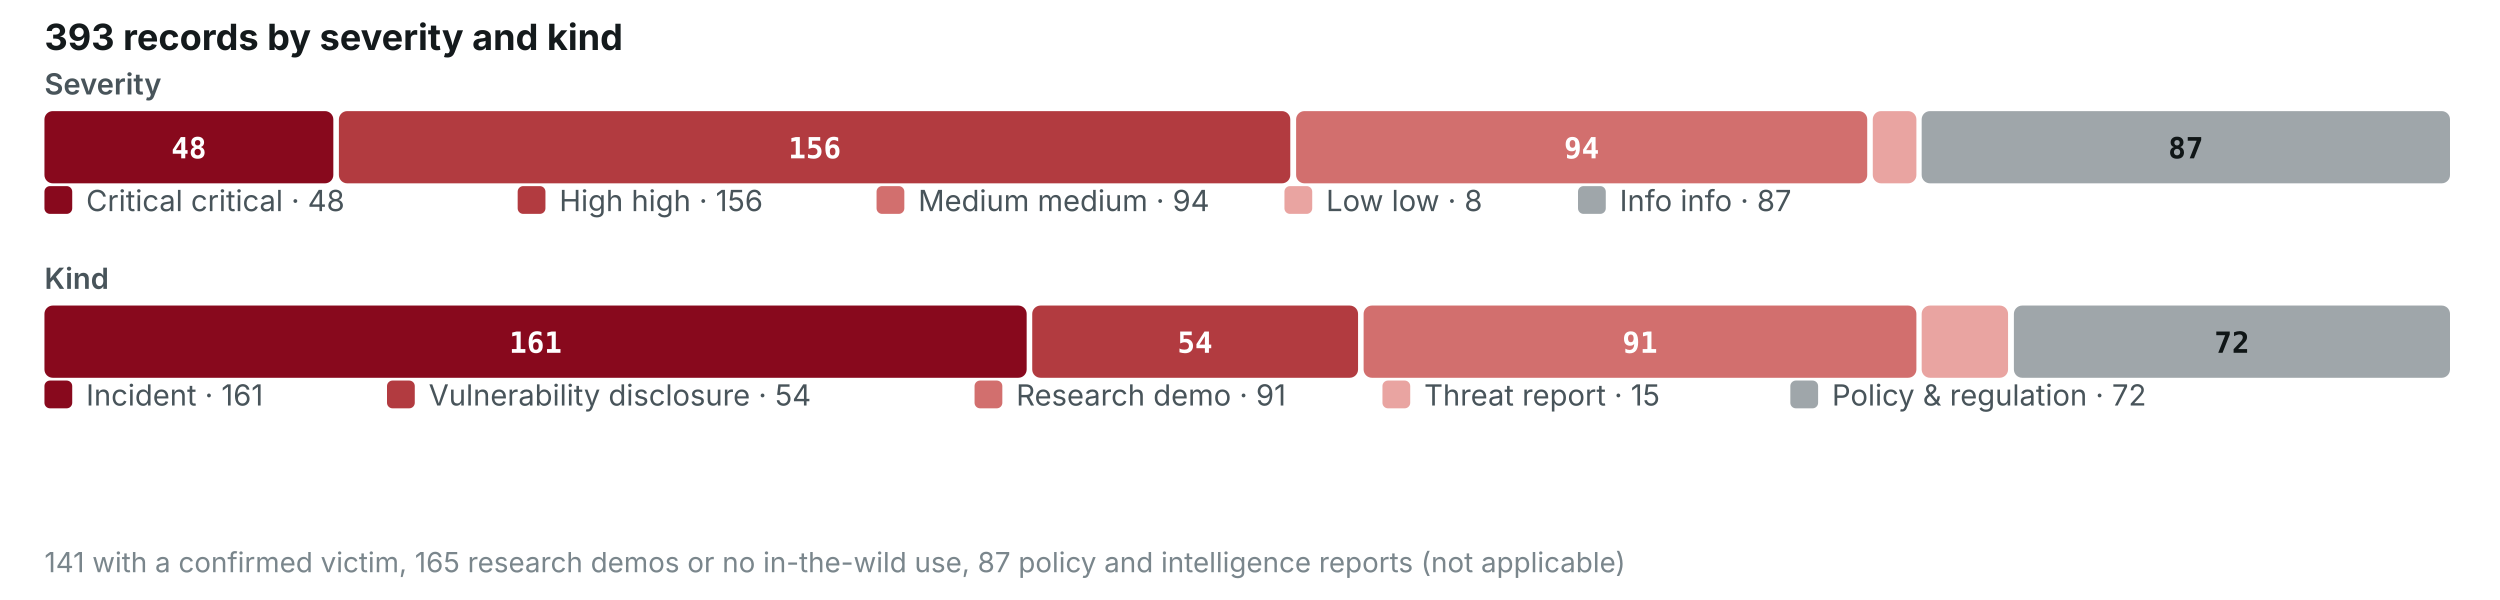
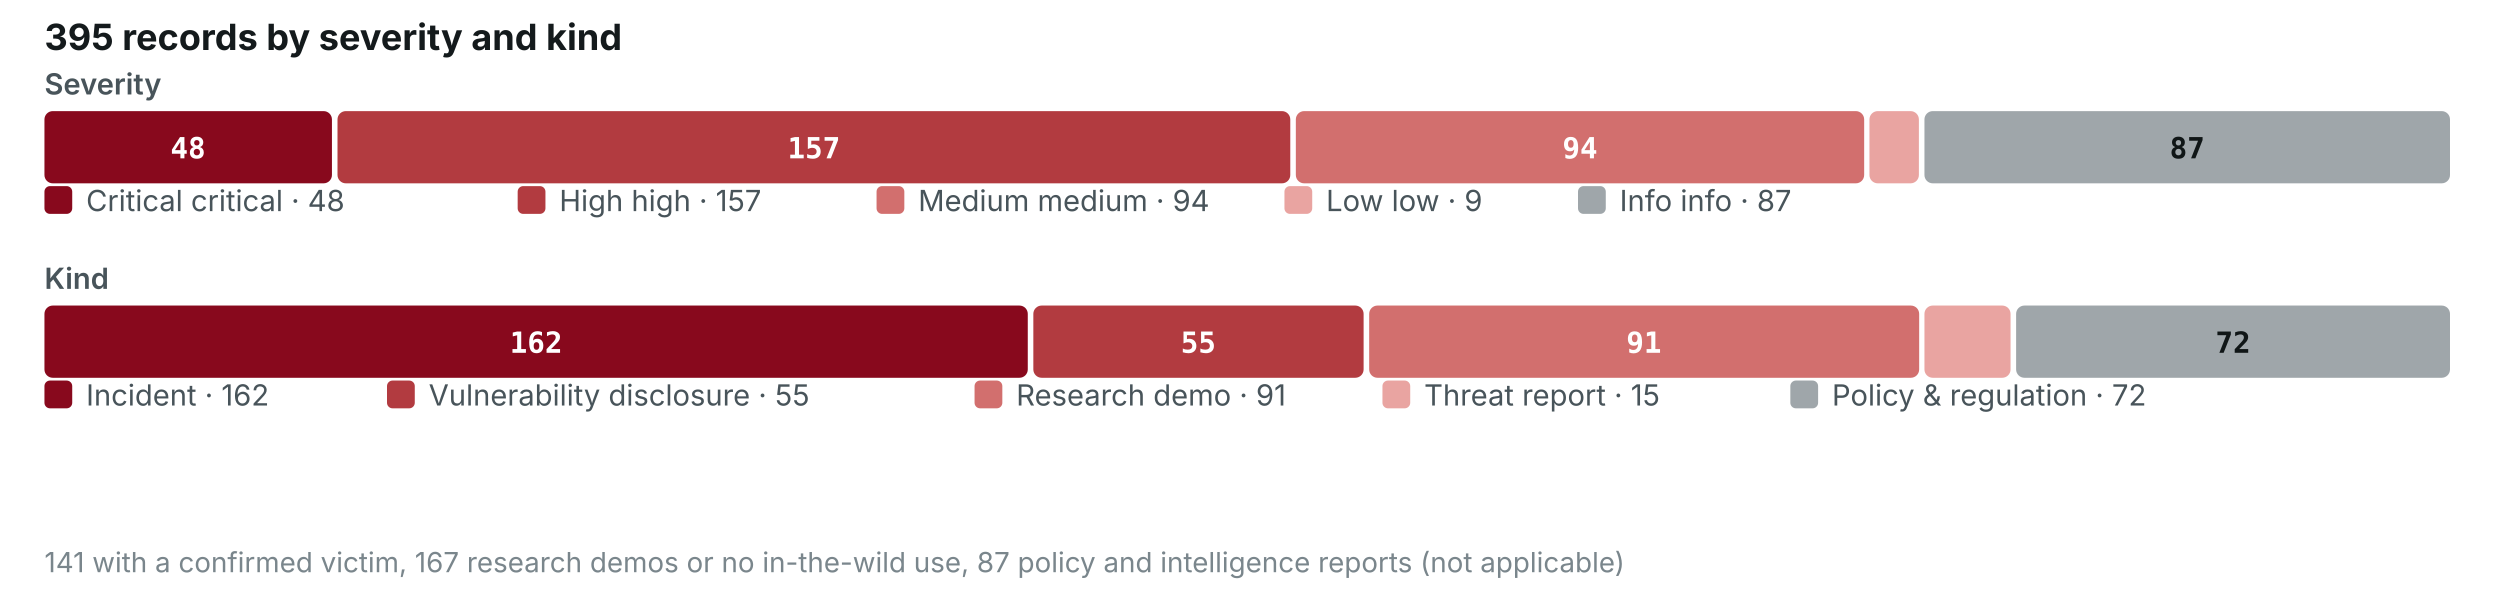
<svg xmlns="http://www.w3.org/2000/svg" viewBox="0 0 900 216" width="900" height="216" role="img" font-family="ui-sans-serif,-apple-system,'Segoe UI','PingFang SC','Microsoft YaHei',sans-serif">
  <rect width="900" height="216" fill="#FFFFFF" />
-   <text x="16" y="18" font-size="13" font-weight="700" fill="#141A1C">393 records by severity and kind</text>
+   <text x="16" y="18" font-size="13" font-weight="700" fill="#141A1C">395 records by severity and kind</text>
  <text x="16" y="34" font-size="10.5" fill="#48545A" font-weight="600">Severity</text>
-   <rect x="16.0" y="40" width="104.0" height="26" rx="3" fill="#88091D" />
-   <text x="68.0" y="57" font-size="10.5" text-anchor="middle" font-family="ui-monospace,'SF Mono','Cascadia Mono','Consolas',monospace" font-weight="700" fill="#FFFFFF">48</text>
-   <rect x="122.0" y="40" width="342.5" height="26" rx="3" fill="#B23B40" />
-   <text x="293.3" y="57" font-size="10.5" text-anchor="middle" font-family="ui-monospace,'SF Mono','Cascadia Mono','Consolas',monospace" font-weight="700" fill="#FFFFFF">156</text>
-   <rect x="466.6" y="40" width="205.6" height="26" rx="3" fill="#D26F6E" />
-   <text x="569.4" y="57" font-size="10.5" text-anchor="middle" font-family="ui-monospace,'SF Mono','Cascadia Mono','Consolas',monospace" font-weight="700" fill="#FFFFFF">94</text>
-   <rect x="674.2" y="40" width="15.7" height="26" rx="3" fill="#E9A4A1" />
-   <rect x="691.8" y="40" width="190.2" height="26" rx="3" fill="#9FA6AA" />
-   <text x="786.9" y="57" font-size="10.5" text-anchor="middle" font-family="ui-monospace,'SF Mono','Cascadia Mono','Consolas',monospace" font-weight="700" fill="#101617">87</text>
+   <rect x="16.0" y="40" width="103.5" height="26" rx="3" fill="#88091D" />
+   <text x="67.7" y="57" font-size="10.5" text-anchor="middle" font-family="ui-monospace,'SF Mono','Cascadia Mono','Consolas',monospace" font-weight="700" fill="#FFFFFF">48</text>
+   <rect x="121.5" y="40" width="343.0" height="26" rx="3" fill="#B23B40" />
+   <text x="293.0" y="57" font-size="10.5" text-anchor="middle" font-family="ui-monospace,'SF Mono','Cascadia Mono','Consolas',monospace" font-weight="700" fill="#FFFFFF">157</text>
+   <rect x="466.5" y="40" width="204.6" height="26" rx="3" fill="#D26F6E" />
+   <text x="568.8" y="57" font-size="10.5" text-anchor="middle" font-family="ui-monospace,'SF Mono','Cascadia Mono','Consolas',monospace" font-weight="700" fill="#FFFFFF">94</text>
+   <rect x="673.0" y="40" width="17.8" height="26" rx="3" fill="#E9A4A1" />
+   <rect x="692.8" y="40" width="189.2" height="26" rx="3" fill="#9FA6AA" />
+   <text x="787.4" y="57" font-size="10.5" text-anchor="middle" font-family="ui-monospace,'SF Mono','Cascadia Mono','Consolas',monospace" font-weight="700" fill="#101617">87</text>
  <rect x="16" y="67" width="10" height="10" rx="2" fill="#88091D" />
  <text x="31" y="76" font-size="10.5" fill="#48545A">Critical critical · 48</text>
  <rect x="186.36" y="67" width="10" height="10" rx="2" fill="#B23B40" />
-   <text x="201.36" y="76" font-size="10.5" fill="#48545A">High high · 156</text>
+   <text x="201.36" y="76" font-size="10.5" fill="#48545A">High high · 157</text>
  <rect x="315.56" y="67" width="10" height="10" rx="2" fill="#D26F6E" />
  <text x="330.56" y="76" font-size="10.5" fill="#48545A">Medium medium · 94</text>
  <rect x="462.4" y="67" width="10" height="10" rx="2" fill="#E9A4A1" />
-   <text x="477.4" y="76" font-size="10.5" fill="#48545A">Low low · 8</text>
+   <text x="477.4" y="76" font-size="10.5" fill="#48545A">Low low · 9</text>
  <rect x="568.08" y="67" width="10" height="10" rx="2" fill="#9FA6AA" />
  <text x="583.08" y="76" font-size="10.5" fill="#48545A">Info info · 87</text>
  <text x="16" y="104" font-size="10.5" fill="#48545A" font-weight="600">Kind</text>
-   <rect x="16.0" y="110" width="353.6" height="26" rx="3" fill="#88091D" />
-   <text x="192.8" y="127" font-size="10.5" text-anchor="middle" font-family="ui-monospace,'SF Mono','Cascadia Mono','Consolas',monospace" font-weight="700" fill="#FFFFFF">161</text>
-   <rect x="371.6" y="110" width="117.3" height="26" rx="3" fill="#B23B40" />
-   <text x="430.2" y="127" font-size="10.5" text-anchor="middle" font-family="ui-monospace,'SF Mono','Cascadia Mono','Consolas',monospace" font-weight="700" fill="#FFFFFF">54</text>
-   <rect x="490.9" y="110" width="199.0" height="26" rx="3" fill="#D26F6E" />
-   <text x="590.4" y="127" font-size="10.5" text-anchor="middle" font-family="ui-monospace,'SF Mono','Cascadia Mono','Consolas',monospace" font-weight="700" fill="#FFFFFF">91</text>
-   <rect x="691.8" y="110" width="31.1" height="26" rx="3" fill="#E9A4A1" />
-   <rect x="725.0" y="110" width="157.0" height="26" rx="3" fill="#9FA6AA" />
-   <text x="803.5" y="127" font-size="10.5" text-anchor="middle" font-family="ui-monospace,'SF Mono','Cascadia Mono','Consolas',monospace" font-weight="700" fill="#101617">72</text>
+   <rect x="16.0" y="110" width="354.0" height="26" rx="3" fill="#88091D" />
+   <text x="193.0" y="127" font-size="10.5" text-anchor="middle" font-family="ui-monospace,'SF Mono','Cascadia Mono','Consolas',monospace" font-weight="700" fill="#FFFFFF">162</text>
+   <rect x="372.0" y="110" width="118.9" height="26" rx="3" fill="#B23B40" />
+   <text x="431.4" y="127" font-size="10.5" text-anchor="middle" font-family="ui-monospace,'SF Mono','Cascadia Mono','Consolas',monospace" font-weight="700" fill="#FFFFFF">55</text>
+   <rect x="492.9" y="110" width="198.0" height="26" rx="3" fill="#D26F6E" />
+   <text x="591.8" y="127" font-size="10.5" text-anchor="middle" font-family="ui-monospace,'SF Mono','Cascadia Mono','Consolas',monospace" font-weight="700" fill="#FFFFFF">91</text>
+   <rect x="692.8" y="110" width="31.0" height="26" rx="3" fill="#E9A4A1" />
+   <rect x="725.8" y="110" width="156.2" height="26" rx="3" fill="#9FA6AA" />
+   <text x="803.9" y="127" font-size="10.5" text-anchor="middle" font-family="ui-monospace,'SF Mono','Cascadia Mono','Consolas',monospace" font-weight="700" fill="#101617">72</text>
  <rect x="16" y="137" width="10" height="10" rx="2" fill="#88091D" />
-   <text x="31" y="146" font-size="10.5" fill="#48545A">Incident · 161</text>
+   <text x="31" y="146" font-size="10.5" fill="#48545A">Incident · 162</text>
  <rect x="139.32" y="137" width="10" height="10" rx="2" fill="#B23B40" />
-   <text x="154.32" y="146" font-size="10.5" fill="#48545A">Vulnerability disclosure · 54</text>
+   <text x="154.32" y="146" font-size="10.5" fill="#48545A">Vulnerability disclosure · 55</text>
  <rect x="350.84" y="137" width="10" height="10" rx="2" fill="#D26F6E" />
  <text x="365.84" y="146" font-size="10.5" fill="#48545A">Research demo · 91</text>
  <rect x="497.68" y="137" width="10" height="10" rx="2" fill="#E9A4A1" />
  <text x="512.68" y="146" font-size="10.5" fill="#48545A">Threat report · 15</text>
  <rect x="644.52" y="137" width="10" height="10" rx="2" fill="#9FA6AA" />
  <text x="659.52" y="146" font-size="10.5" fill="#48545A">Policy &amp; regulation · 72</text>
-   <text x="16" y="206" font-size="10" fill="#7A868C">141 with a confirmed victim, 165 research demos or no in-the-wild use, 87 policy and intelligence reports (not applicable)</text>
+   <text x="16" y="206" font-size="10" fill="#7A868C">141 with a confirmed victim, 167 research demos or no in-the-wild use, 87 policy and intelligence reports (not applicable)</text>
</svg>
